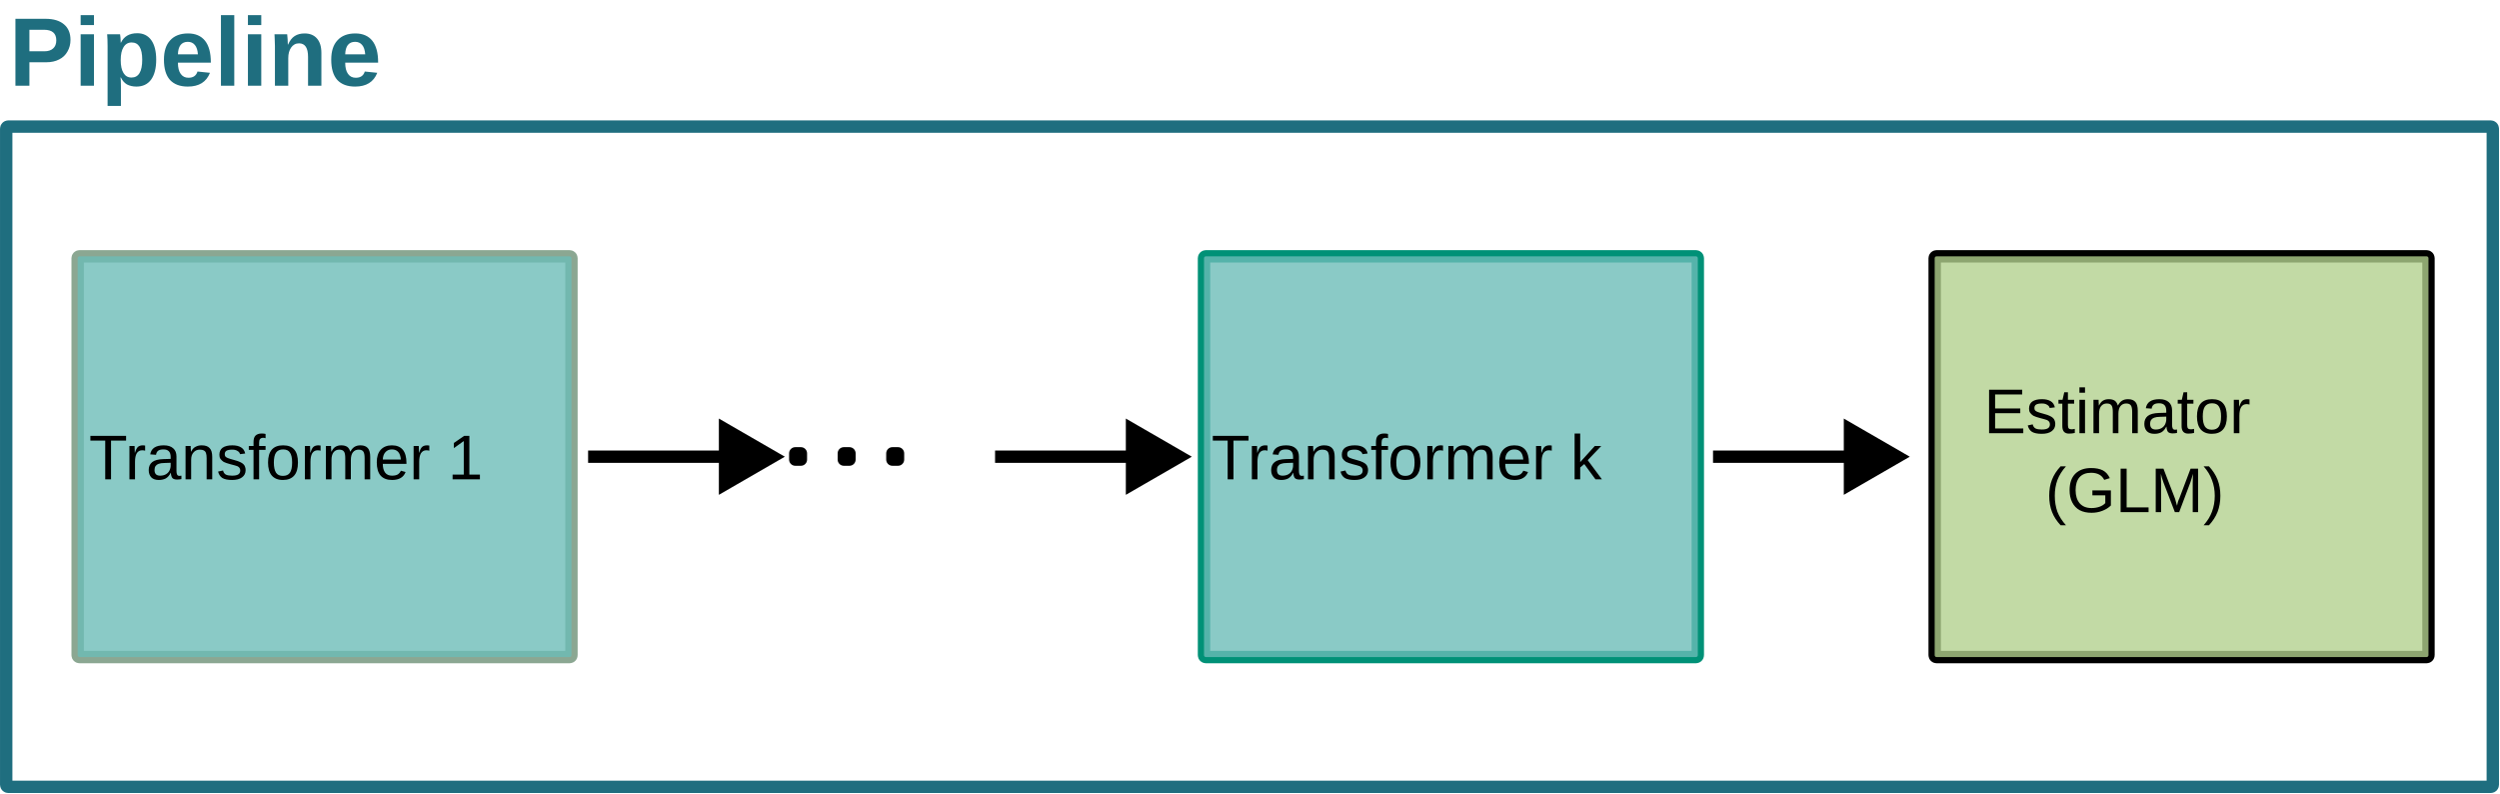
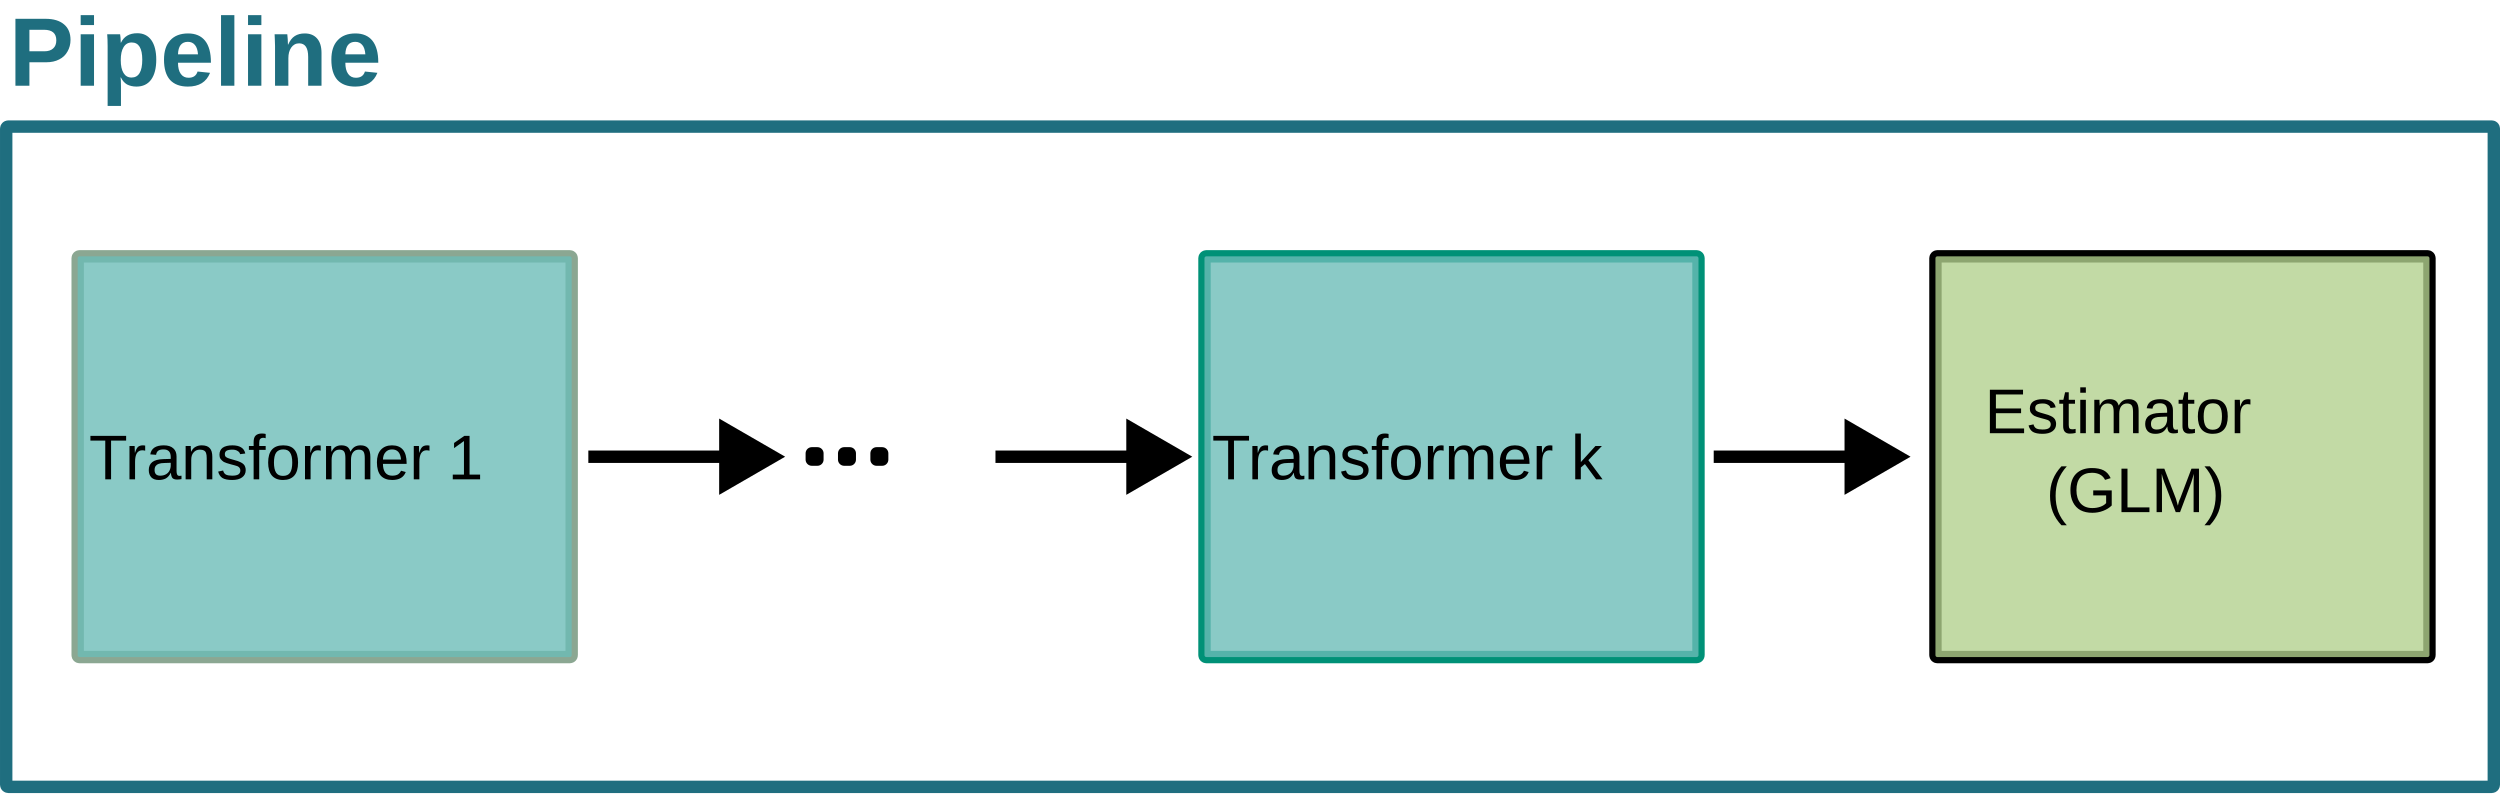
- <svg xmlns="http://www.w3.org/2000/svg" width="163.383mm" height="51.827mm" viewBox="0 0 181.537 57.586" version="1.1" id="svg1">
+ <svg xmlns="http://www.w3.org/2000/svg" id="svg1" width="617.511" height="195.883" version="1.1" viewBox="0 0 181.537 57.586">
  <defs id="defs1">
-     <rect x="1297.541" y="234.052" width="237.588" height="296.985" id="rect8" />
-     <marker style="overflow:visible" id="Triangle" refX="0" refY="0" orient="auto-start-reverse" markerWidth="1" markerHeight="1" viewBox="0 0 1 1" preserveAspectRatio="xMidYMid">
-       <path transform="scale(0.5)" style="fill:context-stroke;fill-rule:evenodd;stroke:context-stroke;stroke-width:1pt" d="M 5.77,0 -2.88,5 V -5 Z" id="path135" />
+     <rect id="rect8" width="237.588" height="296.985" x="1297.541" y="234.052" />
+     <marker id="Triangle" markerHeight="1" markerWidth="1" orient="auto-start-reverse" preserveAspectRatio="xMidYMid" refX="0" refY="0" viewBox="0 0 1 1" style="overflow:visible">
+       <path id="path135" d="M 5.77,0 -2.88,5 V -5 Z" transform="scale(0.5)" style="fill:context-stroke;fill-rule:evenodd;stroke:context-stroke;stroke-width:1pt" />
    </marker>
-     <marker style="overflow:visible" id="Triangle-6" refX="0" refY="0" orient="auto-start-reverse" markerWidth="1" markerHeight="1" viewBox="0 0 1 1" preserveAspectRatio="xMidYMid">
-       <path transform="scale(0.5)" style="fill:context-stroke;fill-rule:evenodd;stroke:context-stroke;stroke-width:1pt" d="M 5.77,0 -2.88,5 V -5 Z" id="path135-5" />
+     <marker id="Triangle-6" markerHeight="1" markerWidth="1" orient="auto-start-reverse" preserveAspectRatio="xMidYMid" refX="0" refY="0" viewBox="0 0 1 1" style="overflow:visible">
+       <path id="path135-5" d="M 5.77,0 -2.88,5 V -5 Z" transform="scale(0.5)" style="fill:context-stroke;fill-rule:evenodd;stroke:context-stroke;stroke-width:1pt" />
    </marker>
-     <marker style="overflow:visible" id="Triangle-1" refX="0" refY="0" orient="auto-start-reverse" markerWidth="1" markerHeight="1" viewBox="0 0 1 1" preserveAspectRatio="xMidYMid">
-       <path transform="scale(0.5)" style="fill:context-stroke;fill-rule:evenodd;stroke:context-stroke;stroke-width:1pt" d="M 5.77,0 -2.88,5 V -5 Z" id="path135-3" />
+     <marker id="Triangle-1" markerHeight="1" markerWidth="1" orient="auto-start-reverse" preserveAspectRatio="xMidYMid" refX="0" refY="0" viewBox="0 0 1 1" style="overflow:visible">
+       <path id="path135-3" d="M 5.77,0 -2.88,5 V -5 Z" transform="scale(0.5)" style="fill:context-stroke;fill-rule:evenodd;stroke:context-stroke;stroke-width:1pt" />
    </marker>
  </defs>
  <g id="layer1" transform="translate(-6.981506,-77.82977)">
-     <rect style="fill:none;stroke:#1f6e7f;stroke-width:0.9;stroke-linejoin:round;stroke-miterlimit:7.3;stroke-dasharray:none;stroke-opacity:1;paint-order:stroke markers fill" id="rect1" width="180.637" height="47.945" x="7.432" y="87.021" rx="0.152" />
-     <text xml:space="preserve" style="font-weight:bold;font-size:4.233px;font-family:Arial;-inkscape-font-specification:'Arial, Bold';text-align:center;text-anchor:middle;fill:none;stroke:#000000;stroke-width:0.9;stroke-linejoin:round;stroke-miterlimit:7.3;stroke-dasharray:none;stroke-opacity:1;paint-order:stroke markers fill" x="65.685" y="49.623" id="text3">
-       <tspan id="tspan3" style="stroke-width:0.9" x="65.685" y="49.623" />
+     <rect id="rect1" width="180.637" height="47.945" x="7.432" y="87.021" rx=".152" style="fill:none;stroke:#1f6e7f;stroke-width:.9;stroke-linejoin:round;stroke-miterlimit:7.3;stroke-dasharray:none;stroke-opacity:1;paint-order:stroke markers fill" />
+     <rect id="rect3" width="35.872" height="29.1" x="12.622" y="96.443" rx=".137" style="fill:#6bbcb7;fill-opacity:.792;stroke:#6e9177;stroke-width:.9;stroke-linejoin:round;stroke-miterlimit:7.3;stroke-dasharray:none;stroke-opacity:.794;paint-order:stroke markers fill" />
+     <rect id="rect3-0" width="35.872" height="29.1" x="94.445" y="96.443" rx=".137" style="fill:#6bbcb7;fill-opacity:.792;stroke:#009177;stroke-width:.9;stroke-linejoin:round;stroke-miterlimit:7.3;stroke-dasharray:none;stroke-opacity:1;paint-order:stroke markers fill" />
+     <rect id="rect3-0-9" width="35.872" height="29.1" x="147.524" y="96.443" rx=".137" style="fill:#b2d08e;fill-opacity:.792;stroke:#000;stroke-width:.9;stroke-linejoin:round;stroke-miterlimit:7.3;stroke-dasharray:none;stroke-opacity:1;paint-order:stroke markers fill" />
+     <path id="path3" d="m 30.445,39.795 c 5.753,0 11.507,0 17.26,0" transform="matrix(0.6428505,0,0,0.6428505,30.13179,85.41122)" style="fill:none;stroke:#000;stroke-width:1.4;stroke-linejoin:round;stroke-miterlimit:7.3;stroke-dasharray:none;stroke-opacity:1;marker-end:url(#Triangle);paint-order:stroke markers fill" />
+     <path id="path3-8" d="m 30.445,39.795 c 5.753,0 11.507,0 17.26,0" transform="matrix(0.6428505,0,0,0.6428505,59.6956,85.41122)" style="fill:none;stroke:#000;stroke-width:1.4;stroke-linejoin:round;stroke-miterlimit:7.3;stroke-dasharray:none;stroke-opacity:1;marker-end:url(#Triangle-1);paint-order:stroke markers fill" />
+     <path id="path3-1" d="m 30.445,39.795 c 5.753,0 11.507,0 17.26,0" transform="matrix(0.6428505,0,0,0.6428505,111.851,85.41122)" style="fill:none;stroke:#000;stroke-width:1.4;stroke-linejoin:round;stroke-miterlimit:7.3;stroke-dasharray:none;stroke-opacity:1;marker-end:url(#Triangle-6);paint-order:stroke markers fill" />
+     <text id="text4" x="71.419" y="111.205" xml:space="preserve" style="font-weight:700;font-size:4.233px;font-family:Arial;-inkscape-font-specification:'Arial, Bold';text-align:center;text-anchor:middle;fill:none;stroke:#000;stroke-width:.9;stroke-linejoin:round;stroke-miterlimit:7.3;stroke-dasharray:none;stroke-opacity:1;paint-order:stroke markers fill">
+       <tspan style="font-style:normal;font-variant:normal;font-weight:400;font-stretch:normal;font-size:4.233px;font-family:Arial;-inkscape-font-specification:'Arial, Normal';font-variant-ligatures:normal;font-variant-caps:normal;font-variant-numeric:normal;font-variant-east-asian:normal;stroke-width:.9" id="tspan4" x="71.419" y="111.205">. . .</tspan>
    </text>
-     <rect style="fill:#6bbcb7;fill-opacity:0.792;stroke:#6e9177;stroke-width:0.9;stroke-linejoin:round;stroke-miterlimit:7.3;stroke-dasharray:none;stroke-opacity:0.794;paint-order:stroke markers fill" id="rect3" width="35.872" height="29.1" x="12.622" y="96.443" rx="0.137" />
-     <rect style="fill:#6bbcb7;fill-opacity:0.792;stroke:#009177;stroke-width:0.9;stroke-linejoin:round;stroke-miterlimit:7.3;stroke-dasharray:none;stroke-opacity:1;paint-order:stroke markers fill" id="rect3-0" width="35.872" height="29.1" x="94.445" y="96.443" rx="0.137" />
-     <rect style="fill:#b2d08e;fill-opacity:0.792;stroke:#000000;stroke-width:0.9;stroke-linejoin:round;stroke-miterlimit:7.3;stroke-dasharray:none;stroke-opacity:1;paint-order:stroke markers fill" id="rect3-0-9" width="35.872" height="29.1" x="147.524" y="96.443" rx="0.137" />
-     <path style="fill:none;stroke:#000000;stroke-width:1.4;stroke-linejoin:round;stroke-miterlimit:7.3;stroke-dasharray:none;stroke-opacity:1;marker-end:url(#Triangle);paint-order:stroke markers fill" d="m 30.445,39.795 c 5.753,0 11.507,0 17.26,0" id="path3" transform="matrix(0.6428505,0,0,0.6428505,30.13179,85.41122)" />
-     <path style="fill:none;stroke:#000000;stroke-width:1.4;stroke-linejoin:round;stroke-miterlimit:7.3;stroke-dasharray:none;stroke-opacity:1;marker-end:url(#Triangle-1);paint-order:stroke markers fill" d="m 30.445,39.795 c 5.753,0 11.507,0 17.26,0" id="path3-8" transform="matrix(0.6428505,0,0,0.6428505,59.6956,85.41122)" />
-     <path style="fill:none;stroke:#000000;stroke-width:1.4;stroke-linejoin:round;stroke-miterlimit:7.3;stroke-dasharray:none;stroke-opacity:1;marker-end:url(#Triangle-6);paint-order:stroke markers fill" d="m 30.445,39.795 c 5.753,0 11.507,0 17.26,0" id="path3-1" transform="matrix(0.6428505,0,0,0.6428505,111.851,85.41122)" />
-     <text xml:space="preserve" style="font-weight:bold;font-size:4.233px;font-family:Arial;-inkscape-font-specification:'Arial, Bold';text-align:center;text-anchor:middle;fill:none;stroke:#000000;stroke-width:0.9;stroke-linejoin:round;stroke-miterlimit:7.3;stroke-dasharray:none;stroke-opacity:1;paint-order:stroke markers fill" x="71.419" y="111.205" id="text4">
-       <tspan id="tspan4" style="font-style:normal;font-variant:normal;font-weight:normal;font-stretch:normal;font-size:4.233px;font-family:Arial;-inkscape-font-specification:'Arial, Normal';font-variant-ligatures:normal;font-variant-caps:normal;font-variant-numeric:normal;font-variant-east-asian:normal;stroke-width:0.9" x="71.419" y="111.205">.  .  .</tspan>
+     <text id="text5" x="30.939" y="112.636" xml:space="preserve" style="font-style:normal;font-variant:normal;font-weight:400;font-stretch:normal;font-size:4.586px;font-family:Arial;-inkscape-font-specification:'Arial, Normal';font-variant-ligatures:normal;font-variant-caps:normal;font-variant-numeric:normal;font-variant-east-asian:normal;text-align:center;text-anchor:middle;fill:#000;fill-opacity:1;stroke:#000;stroke-width:.9;stroke-linejoin:round;stroke-miterlimit:7.3;stroke-dasharray:none;stroke-opacity:1;paint-order:stroke markers fill">
+       <tspan style="font-style:normal;font-variant:normal;font-weight:400;font-stretch:normal;font-size:4.586px;font-family:Arial;-inkscape-font-specification:'Arial, Normal';font-variant-ligatures:normal;font-variant-caps:normal;font-variant-numeric:normal;font-variant-east-asian:normal;fill:#000;fill-opacity:1;stroke:none;stroke-width:.9" id="tspan5" x="30.939" y="112.636">Transformer 1</tspan>
    </text>
-     <text xml:space="preserve" style="font-style:normal;font-variant:normal;font-weight:normal;font-stretch:normal;font-size:4.586px;font-family:Arial;-inkscape-font-specification:'Arial, Normal';font-variant-ligatures:normal;font-variant-caps:normal;font-variant-numeric:normal;font-variant-east-asian:normal;text-align:center;text-anchor:middle;fill:#000000;fill-opacity:1;stroke:#000000;stroke-width:0.9;stroke-linejoin:round;stroke-miterlimit:7.3;stroke-dasharray:none;stroke-opacity:1;paint-order:stroke markers fill" x="30.939" y="112.636" id="text5">
-       <tspan id="tspan5" style="font-style:normal;font-variant:normal;font-weight:normal;font-stretch:normal;font-size:4.586px;font-family:Arial;-inkscape-font-specification:'Arial, Normal';font-variant-ligatures:normal;font-variant-caps:normal;font-variant-numeric:normal;font-variant-east-asian:normal;fill:#000000;fill-opacity:1;stroke:none;stroke-width:0.9" x="30.939" y="112.636">Transformer 1</tspan>
+     <text id="text5-6" x="112.35" y="112.636" xml:space="preserve" style="font-style:normal;font-variant:normal;font-weight:400;font-stretch:normal;font-size:4.586px;font-family:Arial;-inkscape-font-specification:'Arial, Normal';font-variant-ligatures:normal;font-variant-caps:normal;font-variant-numeric:normal;font-variant-east-asian:normal;text-align:center;text-anchor:middle;fill:#000;fill-opacity:1;stroke:#000;stroke-width:.9;stroke-linejoin:round;stroke-miterlimit:7.3;stroke-dasharray:none;stroke-opacity:1;paint-order:stroke markers fill">
+       <tspan style="font-style:normal;font-variant:normal;font-weight:400;font-stretch:normal;font-size:4.586px;font-family:Arial;-inkscape-font-specification:'Arial, Normal';font-variant-ligatures:normal;font-variant-caps:normal;font-variant-numeric:normal;font-variant-east-asian:normal;fill:#000;fill-opacity:1;stroke:none;stroke-width:.9" id="tspan5-3" x="112.35" y="112.636">Transformer k</tspan>
    </text>
-     <text xml:space="preserve" style="font-style:normal;font-variant:normal;font-weight:normal;font-stretch:normal;font-size:4.586px;font-family:Arial;-inkscape-font-specification:'Arial, Normal';font-variant-ligatures:normal;font-variant-caps:normal;font-variant-numeric:normal;font-variant-east-asian:normal;text-align:center;text-anchor:middle;fill:#000000;fill-opacity:1;stroke:#000000;stroke-width:0.9;stroke-linejoin:round;stroke-miterlimit:7.3;stroke-dasharray:none;stroke-opacity:1;paint-order:stroke markers fill" x="112.35" y="112.636" id="text5-6">
-       <tspan id="tspan5-3" style="font-style:normal;font-variant:normal;font-weight:normal;font-stretch:normal;font-size:4.586px;font-family:Arial;-inkscape-font-specification:'Arial, Normal';font-variant-ligatures:normal;font-variant-caps:normal;font-variant-numeric:normal;font-variant-east-asian:normal;fill:#000000;fill-opacity:1;stroke:none;stroke-width:0.9" x="112.35" y="112.636">Transformer k</tspan>
+     <text id="text5-6-4" x="165.247" y="109.286" xml:space="preserve" style="font-style:normal;font-variant:normal;font-weight:400;font-stretch:normal;font-size:4.586px;font-family:Arial;-inkscape-font-specification:'Arial, Normal';font-variant-ligatures:normal;font-variant-caps:normal;font-variant-numeric:normal;font-variant-east-asian:normal;text-align:center;text-anchor:middle;fill:#000;fill-opacity:1;stroke:#000;stroke-width:.9;stroke-linejoin:round;stroke-miterlimit:7.3;stroke-dasharray:none;stroke-opacity:1;paint-order:stroke markers fill">
+       <tspan style="font-style:normal;font-variant:normal;font-weight:400;font-stretch:normal;font-size:4.586px;font-family:Arial;-inkscape-font-specification:'Arial, Normal';font-variant-ligatures:normal;font-variant-caps:normal;font-variant-numeric:normal;font-variant-east-asian:normal;fill:#000;fill-opacity:1;stroke:none;stroke-width:.9" id="tspan5-3-6" x="165.247" y="109.286">Estimator</tspan>
+       <tspan id="tspan6" x="165.247" y="115.018" style="font-style:normal;font-variant:normal;font-weight:400;font-stretch:normal;font-size:4.586px;font-family:Arial;-inkscape-font-specification:'Arial, Normal';font-variant-ligatures:normal;font-variant-caps:normal;font-variant-numeric:normal;font-variant-east-asian:normal;fill:#000;fill-opacity:1;stroke:none;stroke-width:.9">(GLM)</tspan>
    </text>
-     <text xml:space="preserve" style="font-style:normal;font-variant:normal;font-weight:normal;font-stretch:normal;font-size:4.586px;font-family:Arial;-inkscape-font-specification:'Arial, Normal';font-variant-ligatures:normal;font-variant-caps:normal;font-variant-numeric:normal;font-variant-east-asian:normal;text-align:center;text-anchor:middle;fill:#000000;fill-opacity:1;stroke:#000000;stroke-width:0.9;stroke-linejoin:round;stroke-miterlimit:7.3;stroke-dasharray:none;stroke-opacity:1;paint-order:stroke markers fill" x="165.247" y="109.286" id="text5-6-4">
-       <tspan id="tspan5-3-6" style="font-style:normal;font-variant:normal;font-weight:normal;font-stretch:normal;font-size:4.586px;font-family:Arial;-inkscape-font-specification:'Arial, Normal';font-variant-ligatures:normal;font-variant-caps:normal;font-variant-numeric:normal;font-variant-east-asian:normal;fill:#000000;fill-opacity:1;stroke:none;stroke-width:0.9" x="165.247" y="109.286">Estimator</tspan>
-       <tspan style="font-style:normal;font-variant:normal;font-weight:normal;font-stretch:normal;font-size:4.586px;font-family:Arial;-inkscape-font-specification:'Arial, Normal';font-variant-ligatures:normal;font-variant-caps:normal;font-variant-numeric:normal;font-variant-east-asian:normal;fill:#000000;fill-opacity:1;stroke:none;stroke-width:0.9" x="165.247" y="115.018" id="tspan6">(GLM)</tspan>
+     <text id="text7" x="26.059" y="84.056" xml:space="preserve" style="font-style:normal;font-variant:normal;font-weight:700;font-stretch:normal;font-size:7.056px;font-family:Arial;-inkscape-font-specification:'Arial, Bold';font-variant-ligatures:normal;font-variant-caps:normal;font-variant-numeric:normal;font-variant-east-asian:normal;text-align:center;text-anchor:middle;fill:#1f6e7f;fill-opacity:1;stroke:none;stroke-width:.9;stroke-linejoin:round;stroke-miterlimit:7.3;stroke-dasharray:none;stroke-opacity:1;paint-order:stroke markers fill">
+       <tspan style="font-style:normal;font-variant:normal;font-weight:700;font-stretch:normal;font-size:7.056px;font-family:Arial;-inkscape-font-specification:'Arial, Bold';font-variant-ligatures:normal;font-variant-caps:normal;font-variant-numeric:normal;font-variant-east-asian:normal;fill:#1f6e7f;fill-opacity:1;stroke:none;stroke-width:.9" id="tspan7" x="26.059" y="84.056">Pipeline</tspan>
    </text>
-     <text xml:space="preserve" style="font-style:normal;font-variant:normal;font-weight:bold;font-stretch:normal;font-size:7.056px;font-family:Arial;-inkscape-font-specification:'Arial, Bold';font-variant-ligatures:normal;font-variant-caps:normal;font-variant-numeric:normal;font-variant-east-asian:normal;text-align:center;text-anchor:middle;fill:#1f6e7f;fill-opacity:1;stroke:none;stroke-width:0.9;stroke-linejoin:round;stroke-miterlimit:7.3;stroke-dasharray:none;stroke-opacity:1;paint-order:stroke markers fill" x="26.059" y="84.056" id="text7">
-       <tspan id="tspan7" style="font-style:normal;font-variant:normal;font-weight:bold;font-stretch:normal;font-size:7.056px;font-family:Arial;-inkscape-font-specification:'Arial, Bold';font-variant-ligatures:normal;font-variant-caps:normal;font-variant-numeric:normal;font-variant-east-asian:normal;fill:#1f6e7f;fill-opacity:1;stroke:none;stroke-width:0.9" x="26.059" y="84.056">Pipeline</tspan>
-     </text>
-     <text xml:space="preserve" transform="matrix(0.2645833,0,0,0.2645833,6.981506,77.82977)" id="text8" style="font-style:normal;font-variant:normal;font-weight:bold;font-stretch:normal;font-size:26.667px;font-family:Arial;-inkscape-font-specification:'Arial, Bold';font-variant-ligatures:normal;font-variant-caps:normal;font-variant-numeric:normal;font-variant-east-asian:normal;text-align:center;white-space:pre;shape-inside:url(#rect8);display:inline;fill:#1f6e7f;fill-opacity:1;stroke:none;stroke-width:3.402;stroke-linejoin:round;stroke-miterlimit:7.3;stroke-dasharray:none;stroke-opacity:1;paint-order:stroke markers fill" />
  </g>
</svg>
